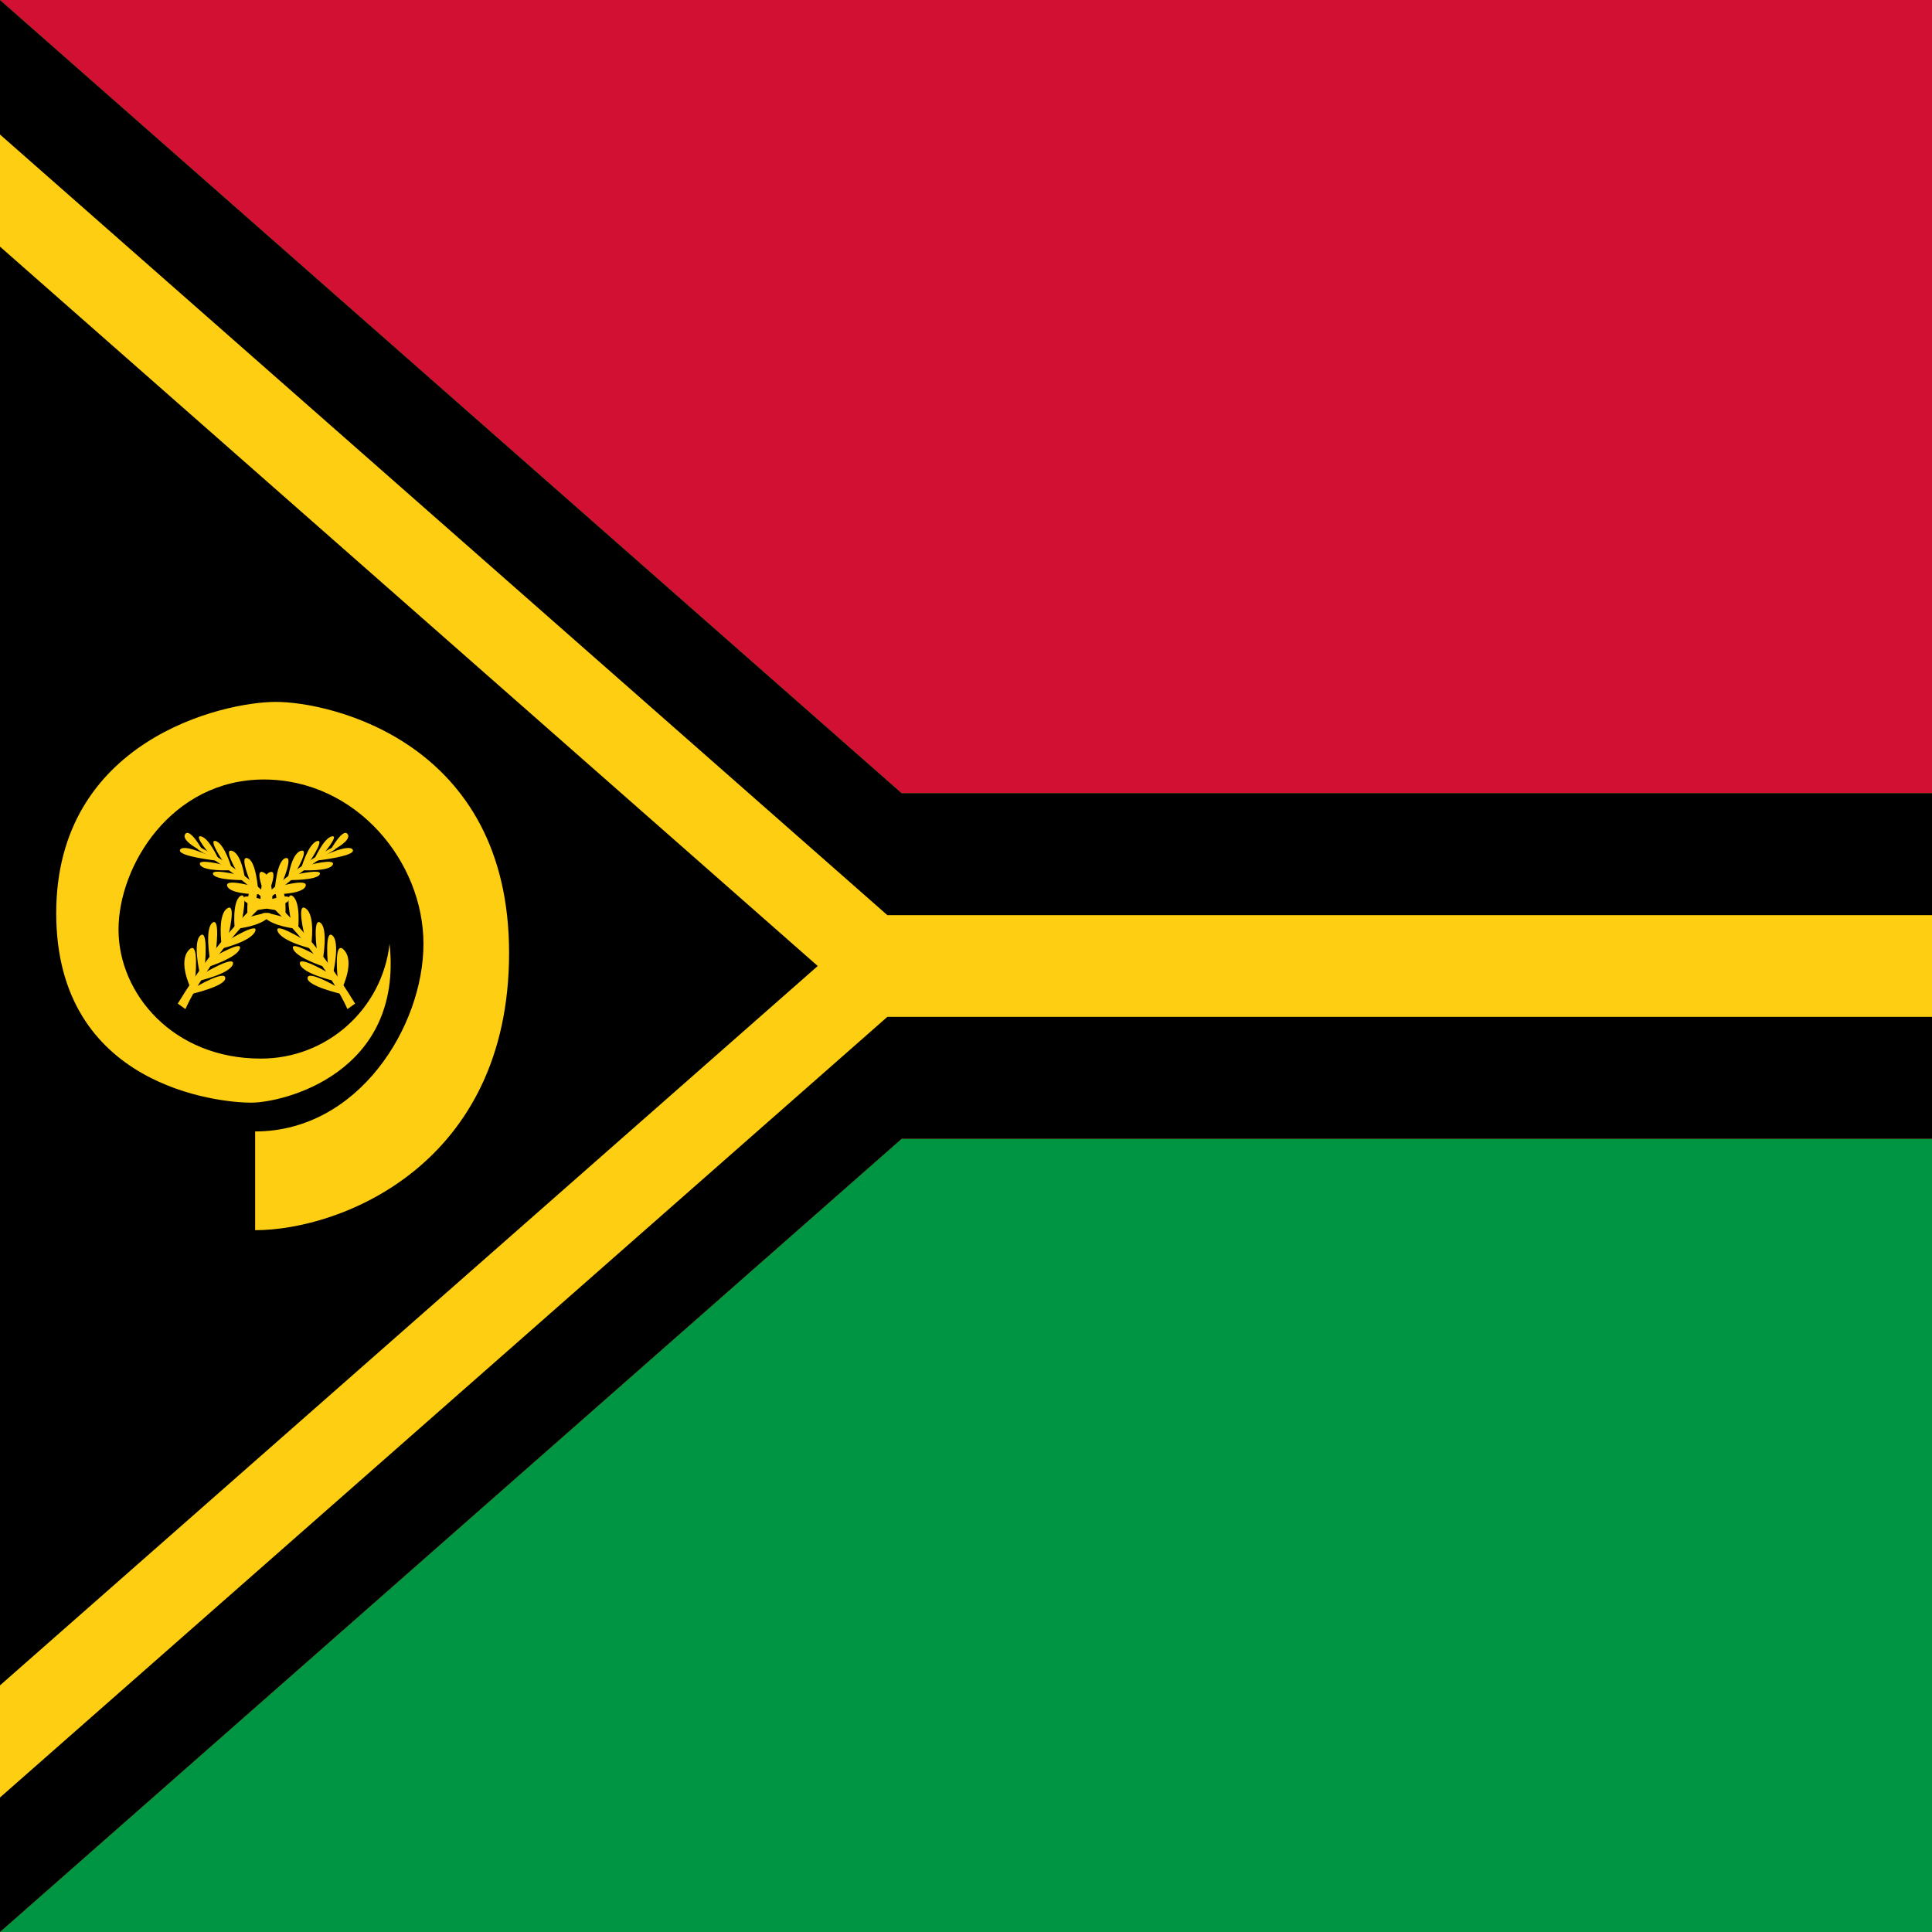
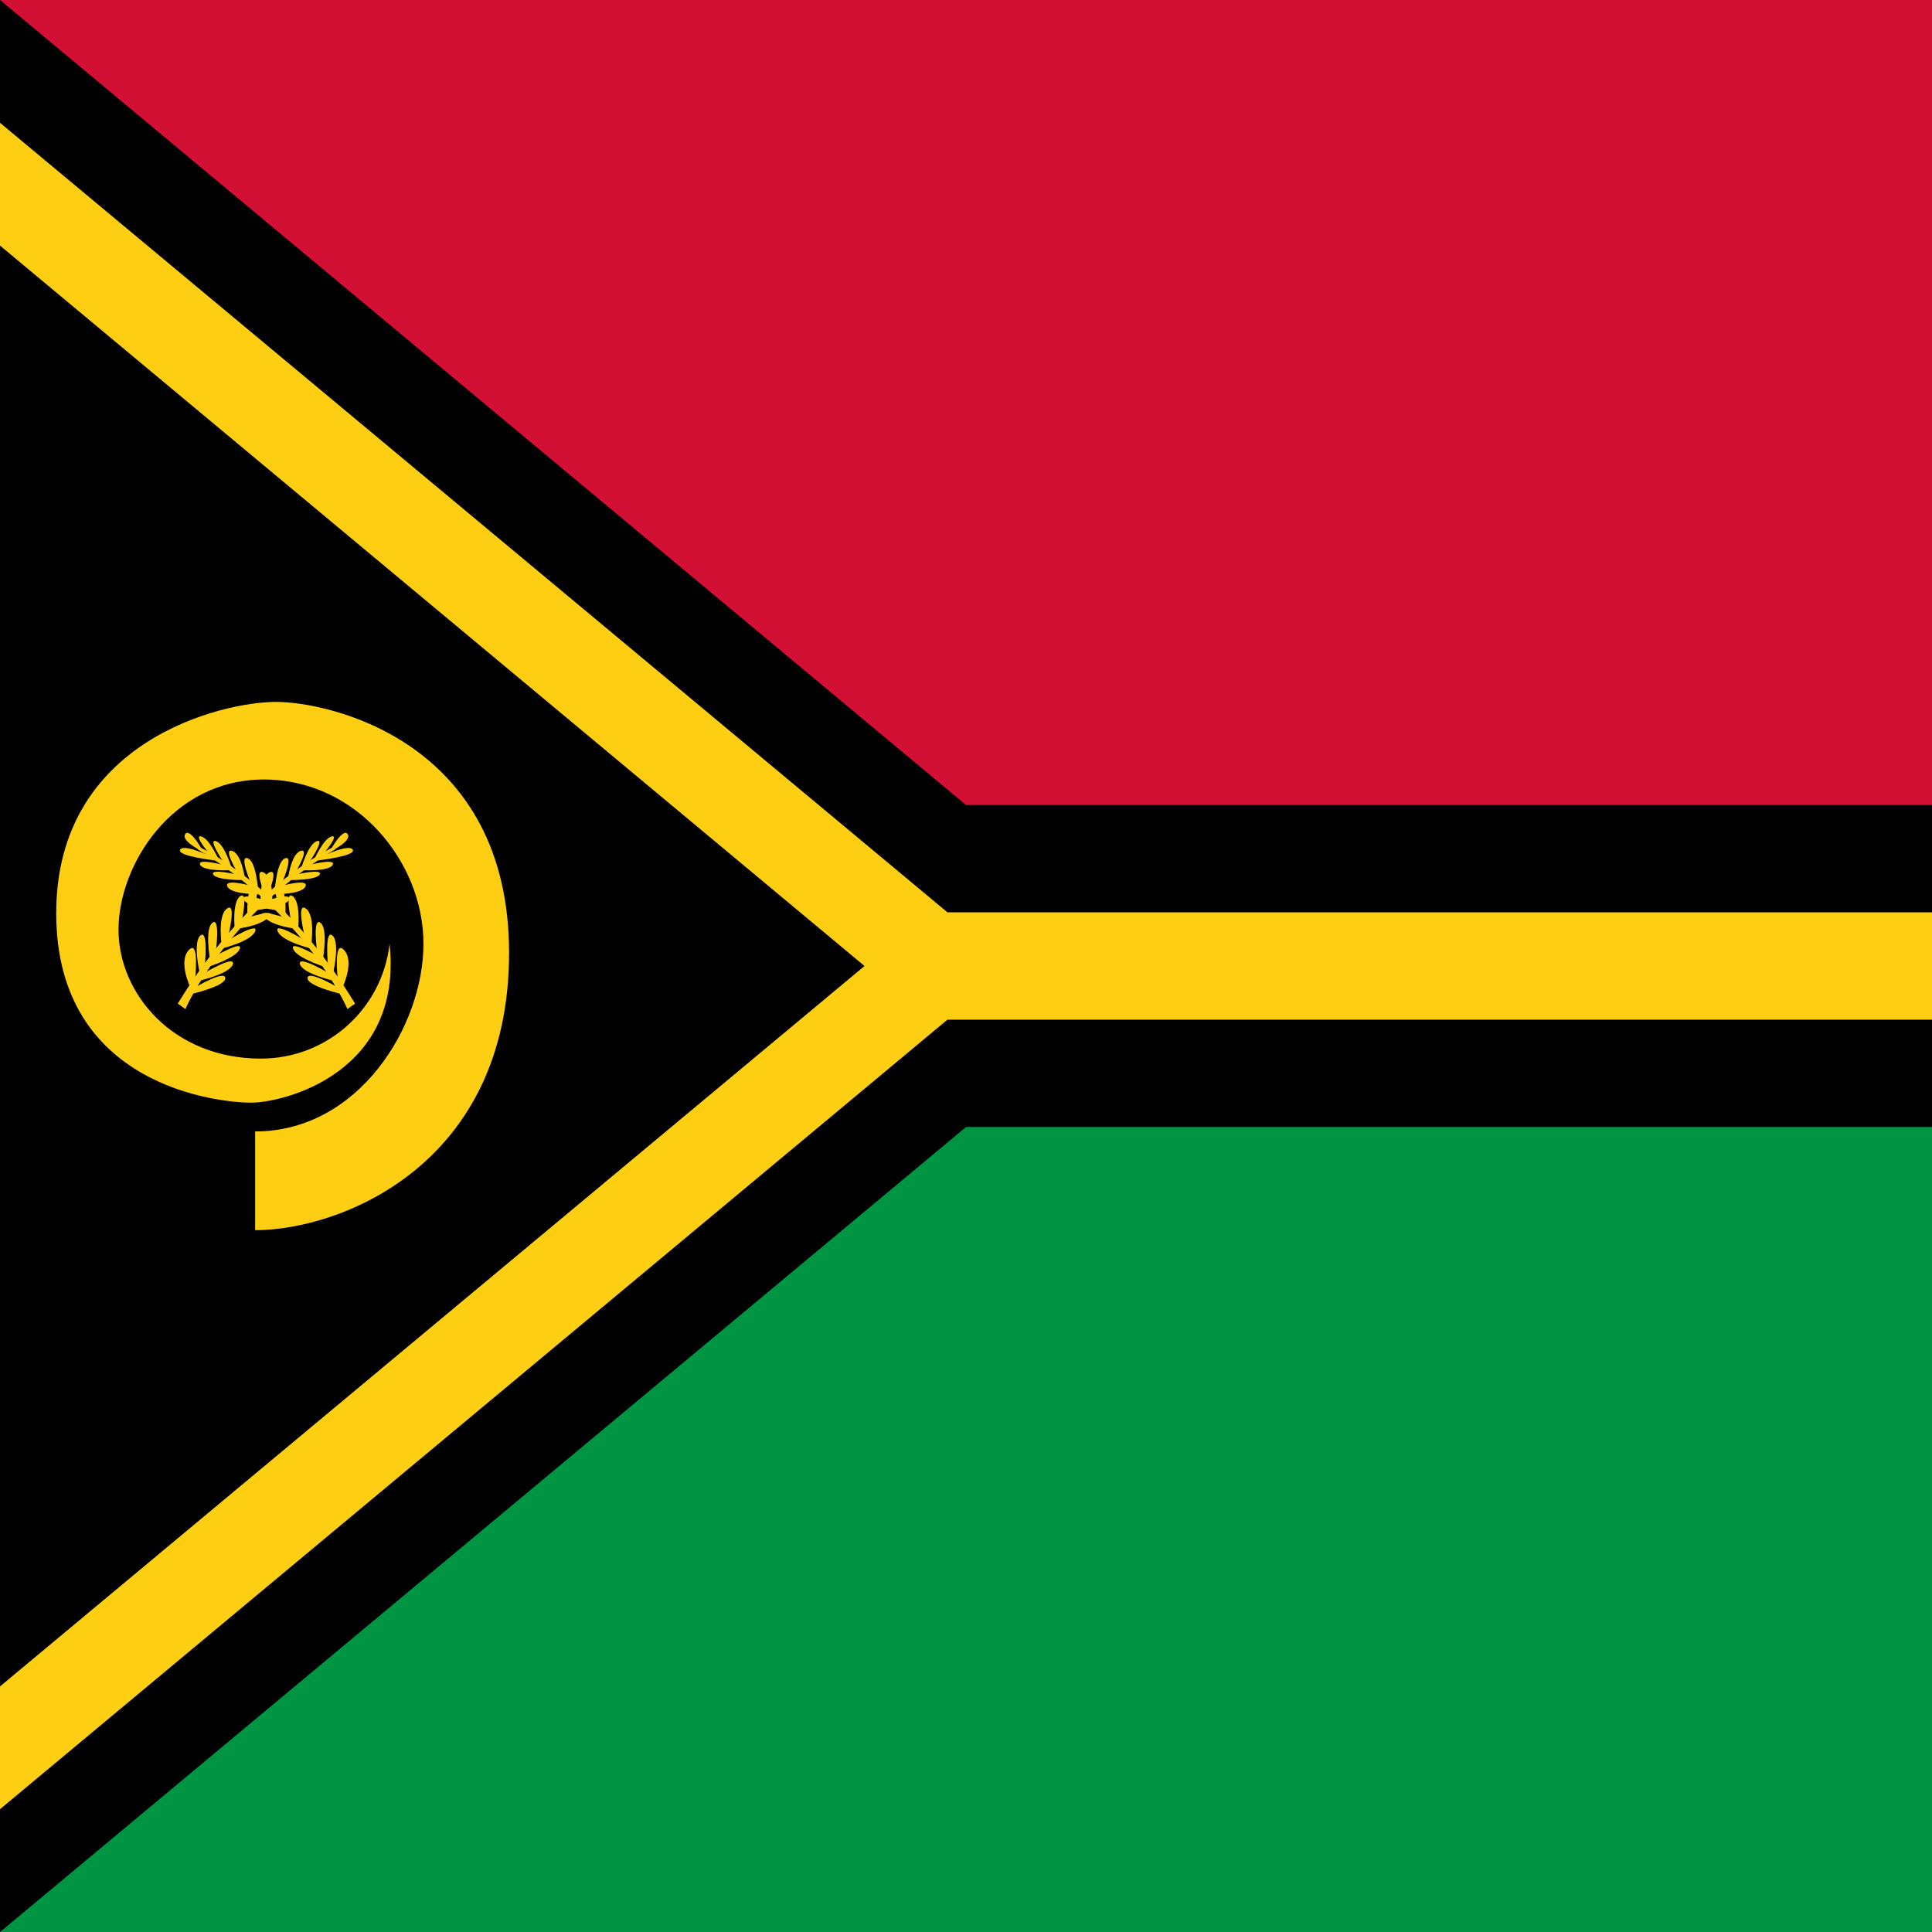
<svg xmlns="http://www.w3.org/2000/svg" xmlns:xlink="http://www.w3.org/1999/xlink" id="flag-icons-vu" viewBox="0 0 512 512">
-   <defs>
-     <clipPath id="vu-a">
-       <path d="M0 0v475l420-195h480v-85H420Z" />
-     </clipPath>
-   </defs>
-   <path fill="#009543" d="M0 0h512v512H0z" />
-   <path fill="#d21034" d="M0 0h512v256H0z" />
-   <g clip-path="url(#vu-a)" transform="scale(.56889 1.0779)">
-     <path stroke="#fdce12" stroke-width="110" d="m0 0 420 195h480v85H420L0 475" />
-     <path fill="none" stroke="#000" stroke-width="60" d="m0 0 420 195h480m0 85H420L0 475" />
-   </g>
+   <path fill="#000" d="M0 0h512v512H0z" />
+   <path fill="#d21034" d="M0 0h512v213.333H256z" />
+   <path fill="#009543" d="M0 512h512V298.667H256z" />
+   <path fill="#fdce12" d="M0 32.539 251.086 241.778H512v28.444H251.086L0 479.461V446.921L229.106 256 0 65.079z" />
  <g fill="#fdce12" transform="translate(-35.6 26.7)scale(.96552)">
    <path d="M106.9 283v27c23.5 0 69.7-18 69.7-76.1s-49.3-68.9-64-68.9-60.3 10.6-60.3 58c0 47.6 44.7 52 53.5 52s41.8-8 38-43.6a35.5 35.5 0 0 1-35.4 31.5c-24 0-39-17.8-39-35.4s14.6-41.2 39.9-41.2 43.8 22.5 43.8 45.1-17.8 51.5-46.2 51.5z" />
    <g id="vu-b">
      <path stroke="#fdce12" stroke-width=".8" d="m86.2 247.7 1.4 1s11.2-25.5 41.1-43.6c-3.8 2-23.8 12-42.5 42.6z" />
      <path d="M89.1 243.3s-3.4-7-.4-10.2 1.7 8.3 1.7 8.3l1.3-1.9s-2-8.6.2-10.4 1.2 8.3 1.2 8.3l1.4-1.8s-1.5-8.4.7-10 .9 8 .9 8l1.6-2s-1.2-8 1.5-9.9.3 7.6.3 7.6l1.8-2s-.8-7.3 1.5-9c2.3-1.6.4 7 .4 7l1.6-1.8s-.5-6.8 1.7-8.4.2 6.5.2 6.5l1.7-1.6s-.4-6.9 2.4-8.2-.5 6.4-.5 6.4l2-1.6s.5-8 2.9-8.7c2.4-.8-1 7-1 7l1.7-1.4s.9-6.8 3.5-7.6c2.7-.9-1.6 6.2-1.6 6.2l1.7-1.3s1.9-6.8 4.4-7.6c2.4-.7-2.6 6.5-2.6 6.5l1.7-1.2s2.7-6.2 5-6.6c2.1-.4-2.6 5.1-2.6 5.1l2.1-1.2s3.5-6.4 4.8-4.5-5 4.9-5 4.9l-2 1.2s7.5-3.6 8.4-1.8-10.3 3-10.3 3l-1.8 1.2s7.5-2 6.6-.1-8.4 1.5-8.4 1.5l-1.7 1.2s7.5-1.8 6.5 0c-1 1.6-8.3 1.5-8.3 1.5l-1.8 1.5s7.3-2 6.2.3-9.4 2.1-9.4 2.1l-2 2s7.7-2.7 7-.6c-.6 2-9.4 3-9.4 3l-2 2s8.3-2.7 5.8-.2c-2.4 2.6-8.5 3.2-8.5 3.2l-2.3 3s8.2-5 7-2.2-9.2 4.7-9.2 4.7l-1.6 2s7.4-4.3 6.6-2c-.7 2.5-8.6 5-8.6 5l-1.3 1.8s8.7-5.2 8-2.5c-.8 2.6-9.1 4.5-9.1 4.5l-1 1.7s8-4.7 8-2.4c.2 2.2-9.4 4.4-9.4 4.4z" />
    </g>
    <use xlink:href="#vu-b" width="100%" height="100%" transform="matrix(-1 0 0 1 220 0)" />
  </g>
</svg>
